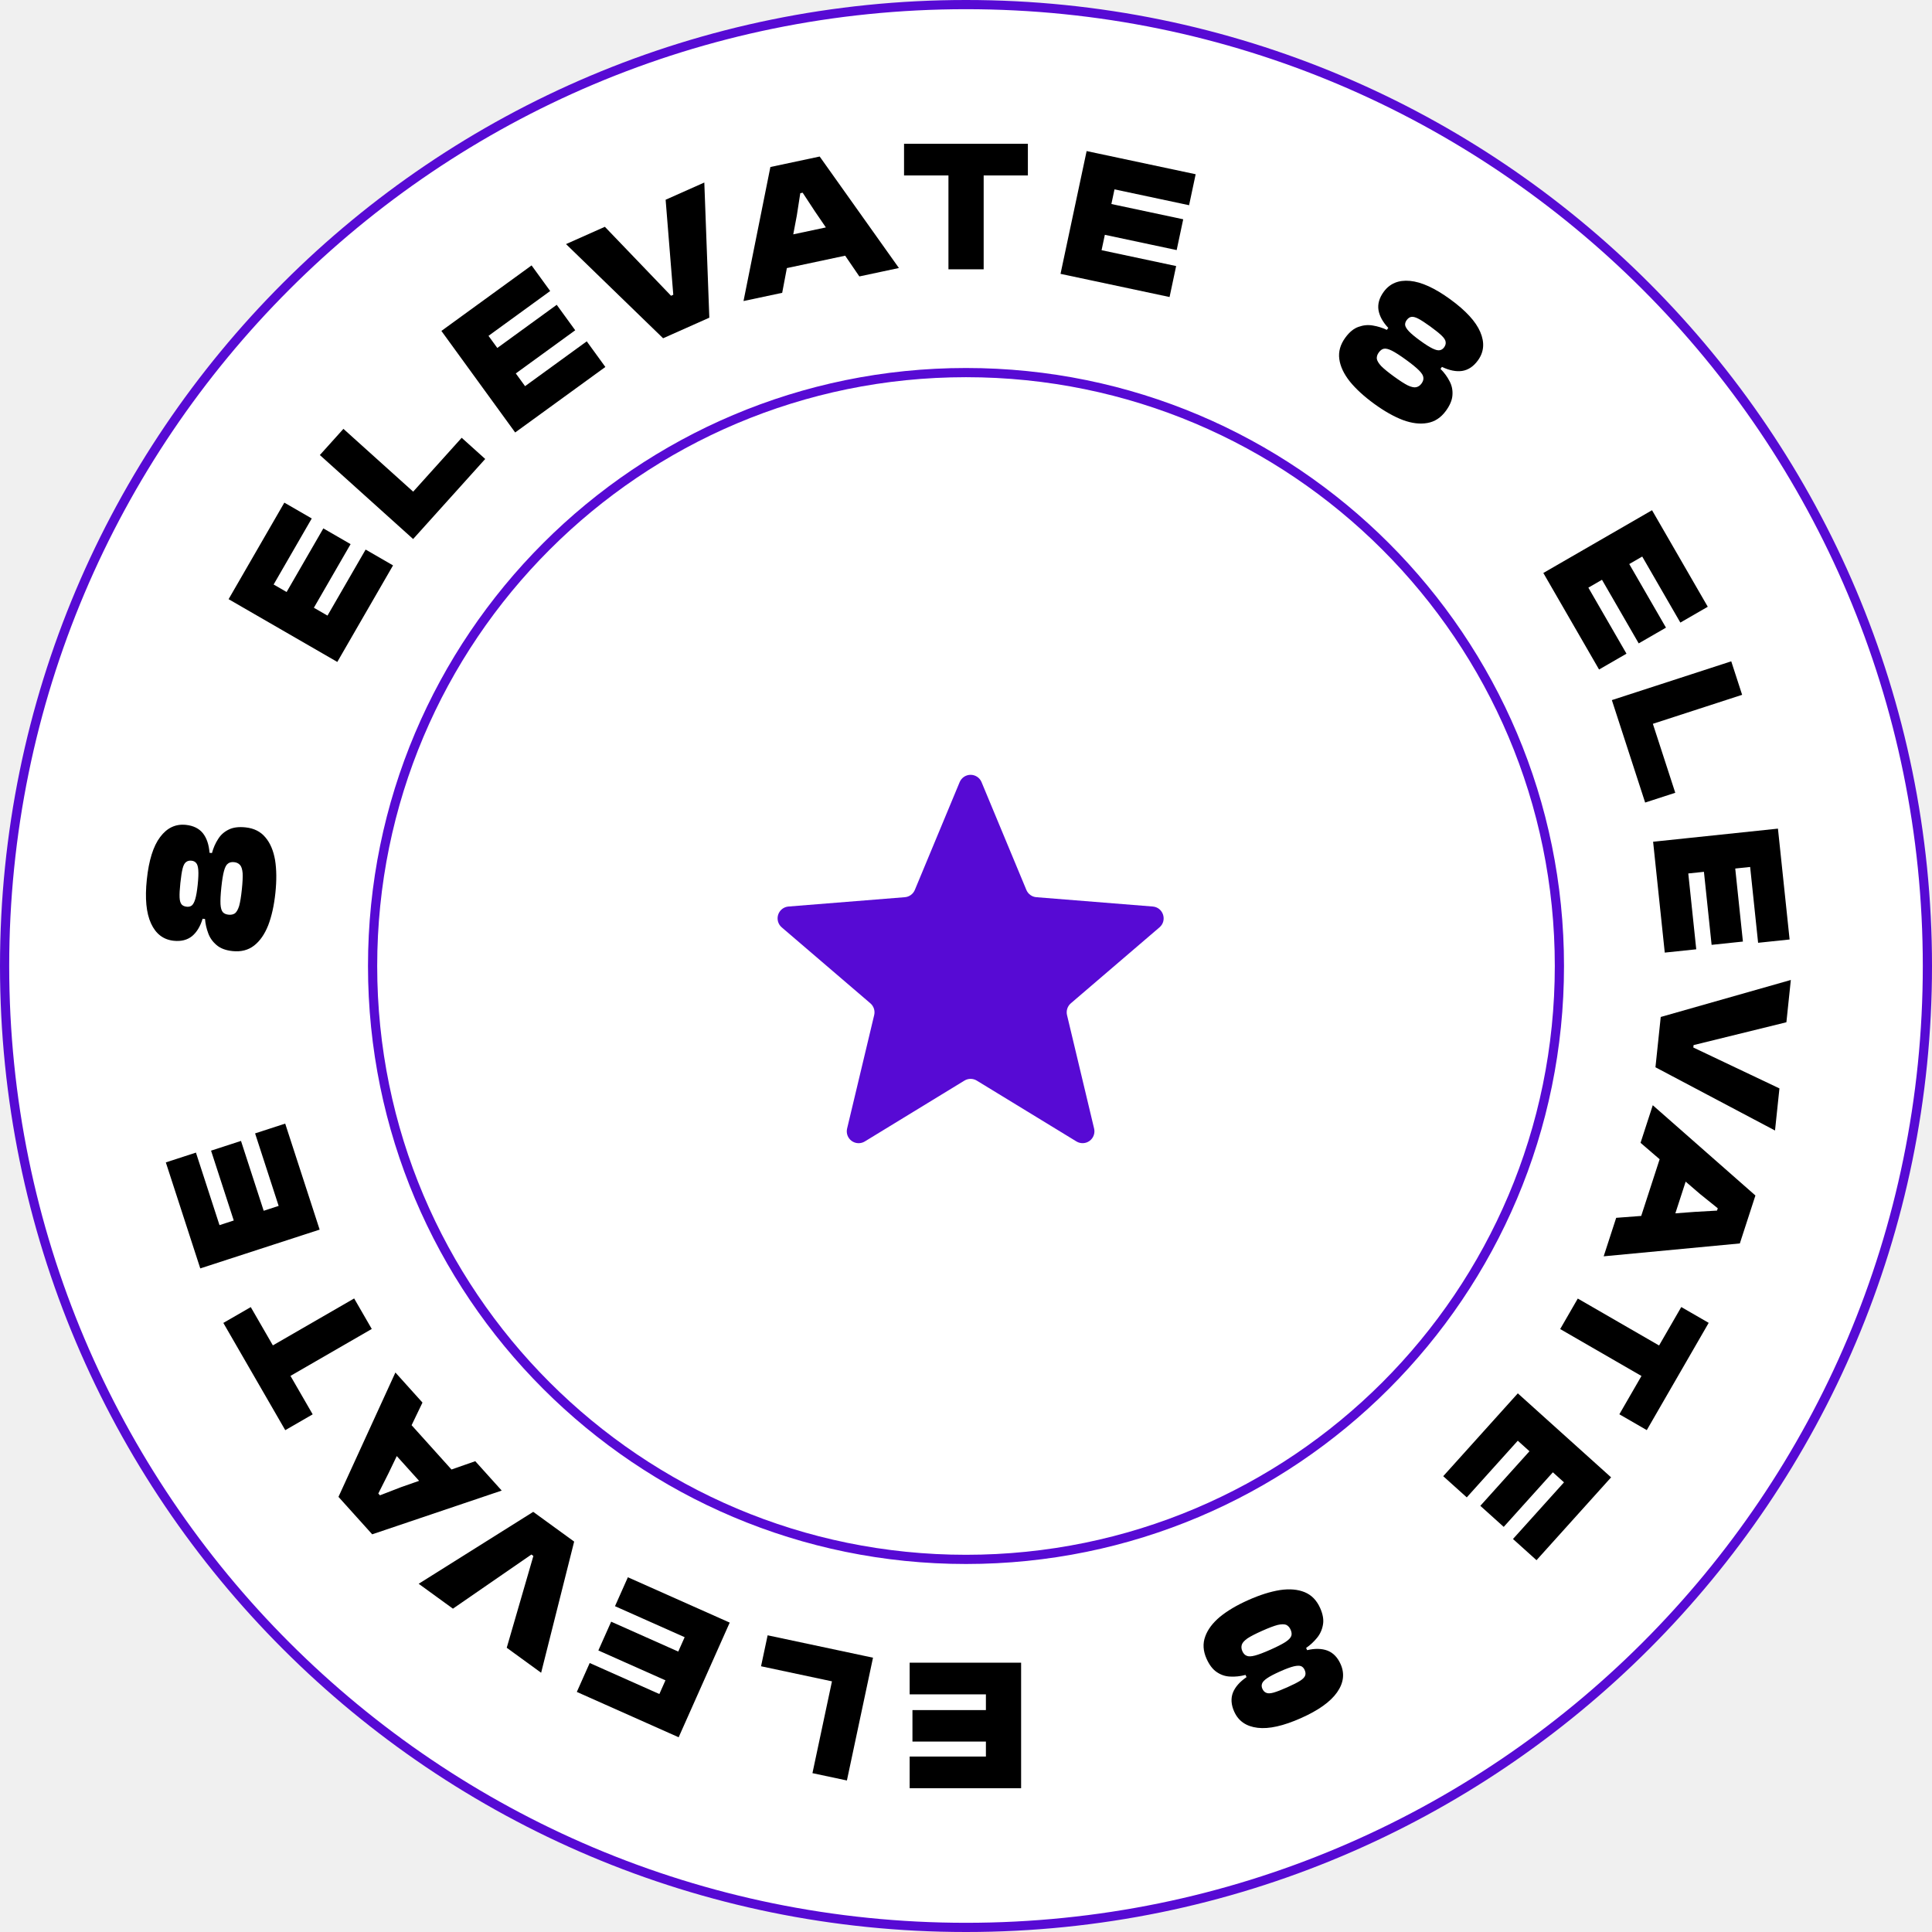
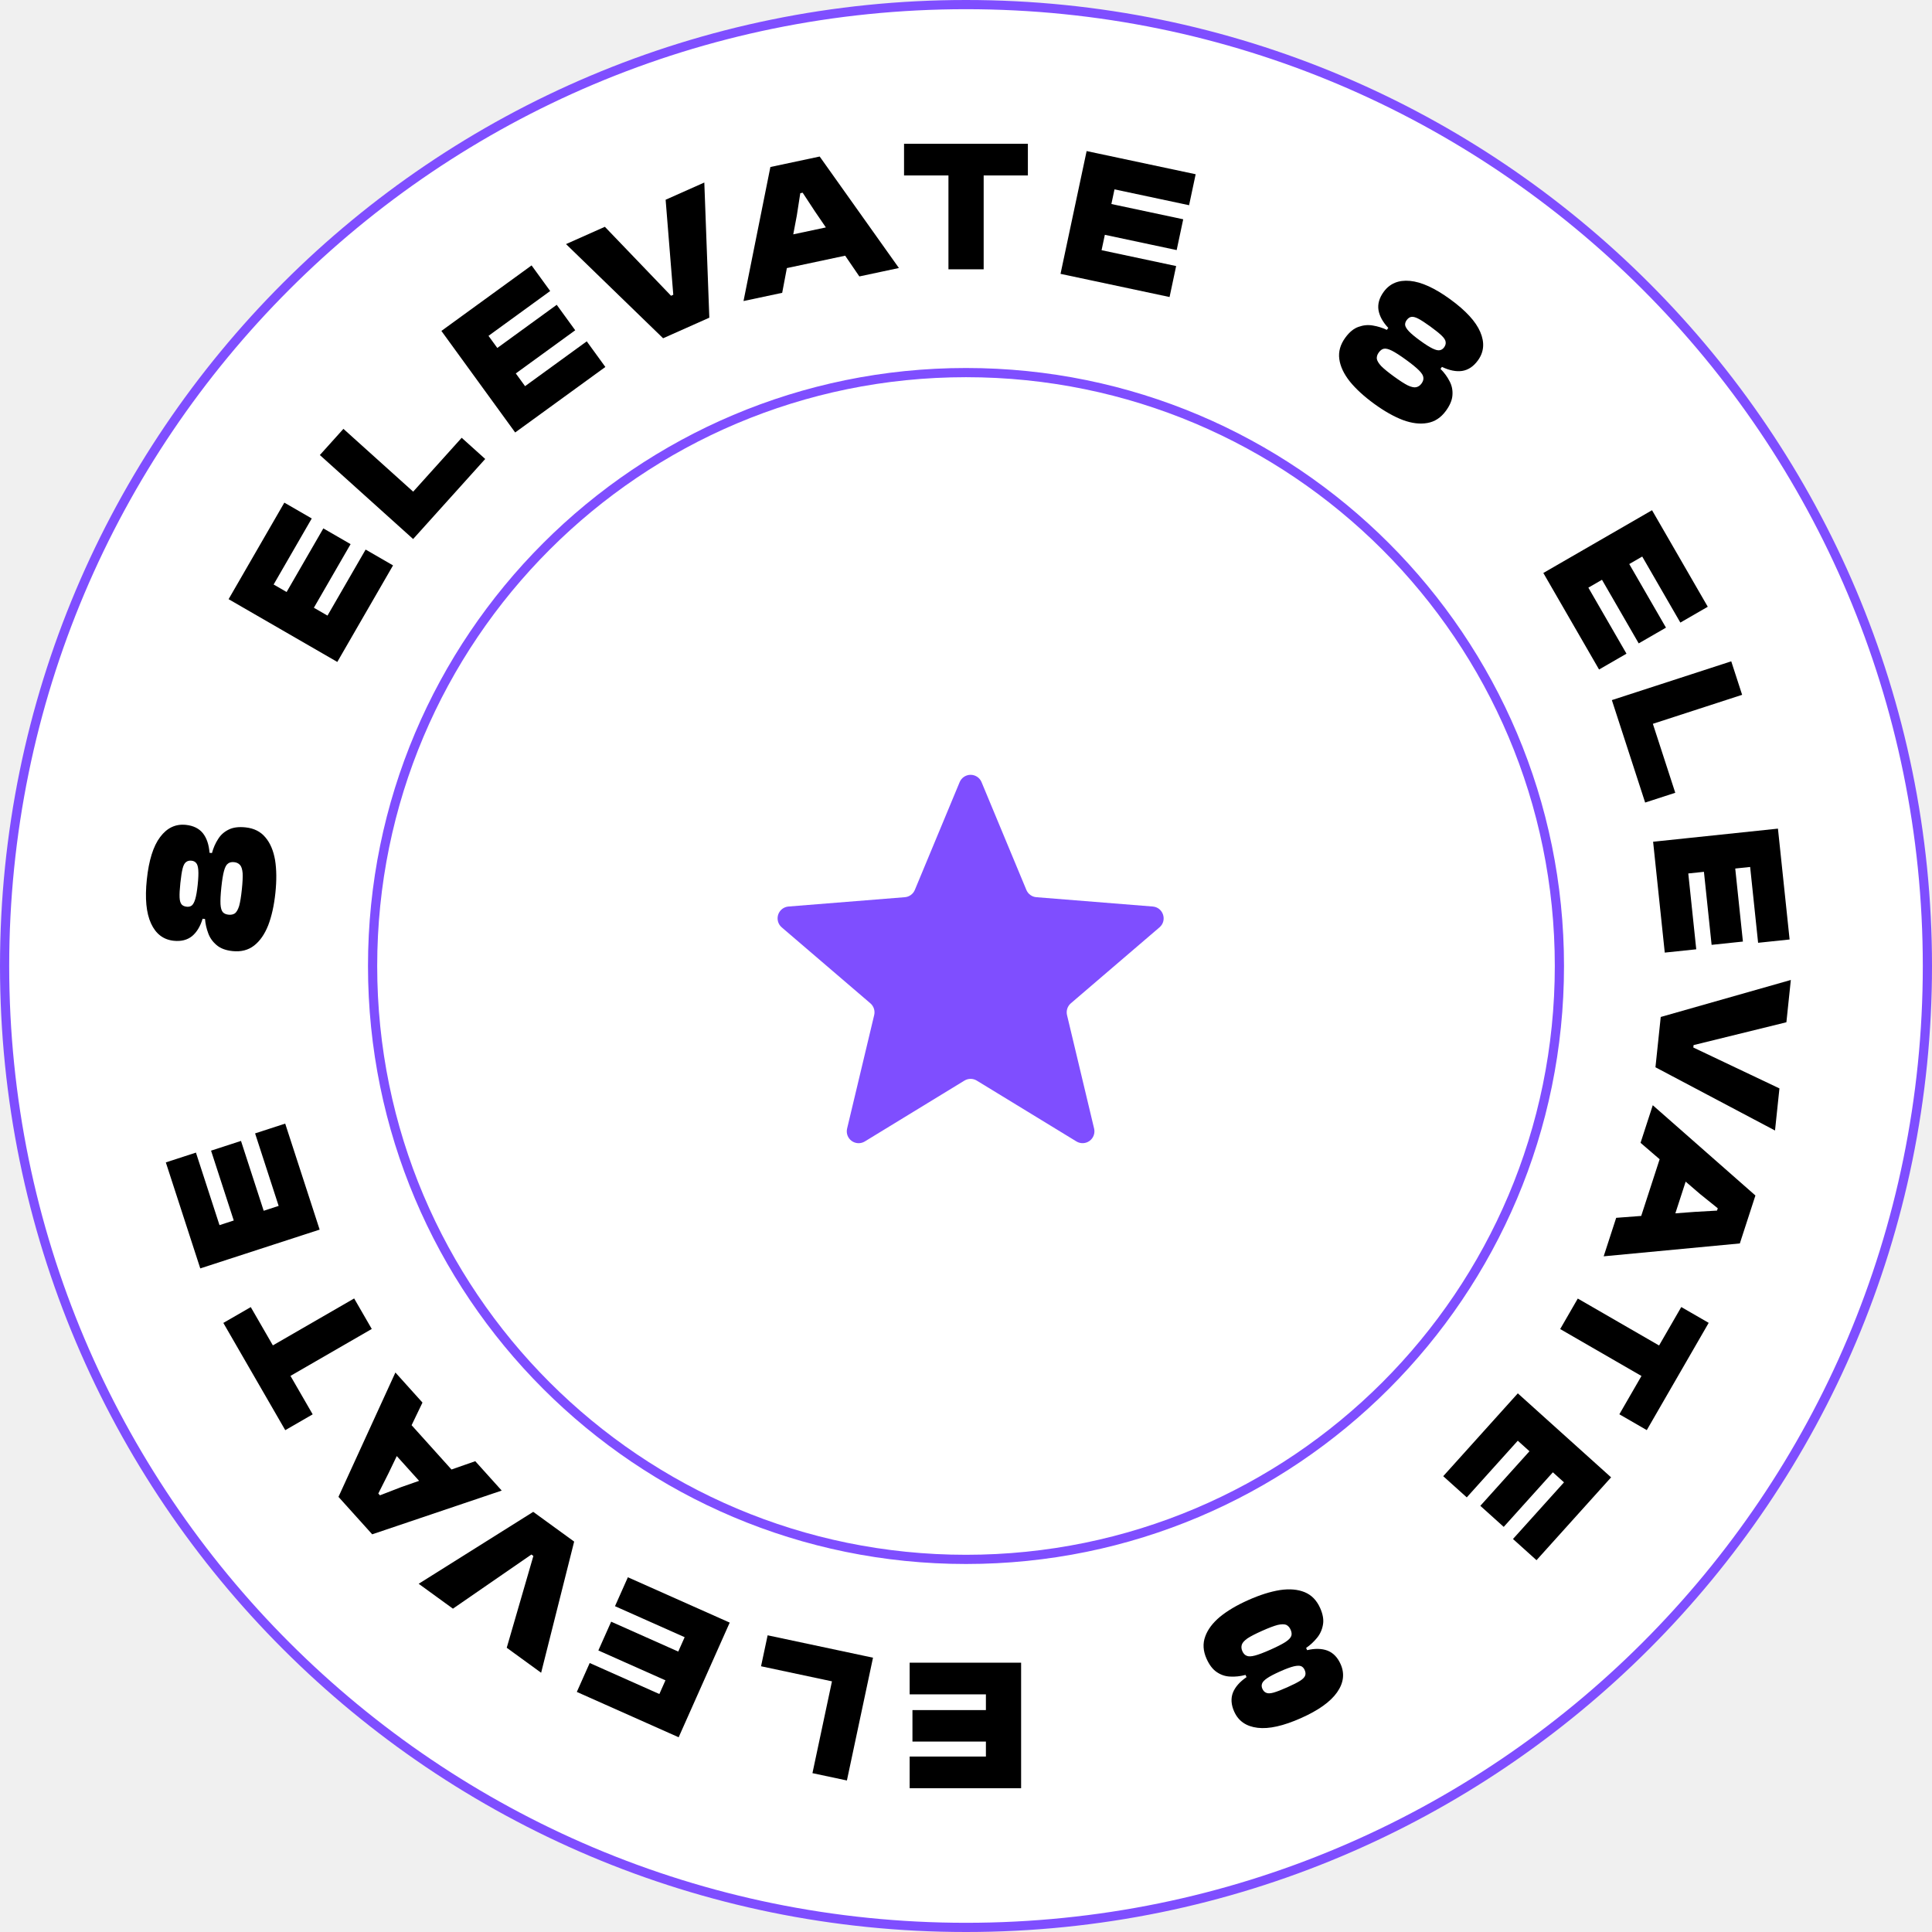
<svg xmlns="http://www.w3.org/2000/svg" width="165" height="165" viewBox="0 0 165 165" fill="none">
  <g clip-path="url(#clip0_197_181)">
-     <path d="M82.5 164.607C127.847 164.607 164.607 127.847 164.607 82.5C164.607 37.154 127.847 0.393 82.5 0.393C37.154 0.393 0.393 37.154 0.393 82.5C0.393 127.847 37.154 164.607 82.5 164.607Z" fill="white" stroke="#570AD4" stroke-width="0.786" />
-     <path d="M82.5 133.178C110.489 133.178 133.179 110.489 133.179 82.5C133.179 54.511 110.489 31.821 82.5 31.821C54.511 31.821 31.821 54.511 31.821 82.5C31.821 110.489 54.511 133.178 82.5 133.178Z" stroke="#570AD4" stroke-width="0.786" />
-     <path d="M81.957 66.8C82.033 66.614 82.163 66.456 82.329 66.344C82.496 66.232 82.692 66.172 82.893 66.172C83.094 66.172 83.29 66.232 83.457 66.344C83.624 66.456 83.753 66.614 83.829 66.8L87.656 76.003C87.727 76.175 87.845 76.324 87.996 76.434C88.147 76.544 88.325 76.609 88.511 76.624L98.447 77.42C99.345 77.492 99.709 78.614 99.025 79.199L91.455 85.685C91.314 85.806 91.208 85.963 91.15 86.14C91.093 86.317 91.085 86.507 91.127 86.688L93.441 96.384C93.487 96.579 93.475 96.782 93.406 96.97C93.337 97.158 93.213 97.32 93.051 97.438C92.889 97.556 92.697 97.623 92.497 97.63C92.297 97.638 92.099 97.587 91.928 97.482L83.421 92.288C83.262 92.191 83.079 92.139 82.893 92.139C82.707 92.139 82.524 92.191 82.365 92.288L73.858 97.484C73.687 97.589 73.489 97.64 73.29 97.632C73.09 97.624 72.897 97.557 72.735 97.44C72.573 97.322 72.45 97.159 72.38 96.972C72.311 96.784 72.299 96.58 72.345 96.386L74.659 86.688C74.702 86.507 74.694 86.317 74.636 86.14C74.578 85.963 74.473 85.806 74.331 85.685L66.761 79.199C66.61 79.069 66.5 78.897 66.446 78.704C66.392 78.511 66.397 78.307 66.458 78.117C66.52 77.927 66.637 77.76 66.793 77.635C66.95 77.511 67.14 77.436 67.34 77.42L77.275 76.624C77.461 76.609 77.639 76.544 77.79 76.434C77.941 76.324 78.059 76.175 78.13 76.003L81.957 66.8Z" fill="#570AD4" />
+     <path d="M82.5 164.607C127.847 164.607 164.607 127.847 164.607 82.5C164.607 37.154 127.847 0.393 82.5 0.393C37.154 0.393 0.393 37.154 0.393 82.5C0.393 127.847 37.154 164.607 82.5 164.607Z" fill="white" stroke="#7f4EFF" stroke-width="0.786" />
+     <path d="M82.5 133.178C110.489 133.178 133.179 110.489 133.179 82.5C133.179 54.511 110.489 31.821 82.5 31.821C54.511 31.821 31.821 54.511 31.821 82.5C31.821 110.489 54.511 133.178 82.5 133.178Z" stroke="#7f4EFF" stroke-width="0.786" />
+     <path d="M81.957 66.8C82.033 66.614 82.163 66.456 82.329 66.344C82.496 66.232 82.692 66.172 82.893 66.172C83.094 66.172 83.29 66.232 83.457 66.344C83.624 66.456 83.753 66.614 83.829 66.8L87.656 76.003C87.727 76.175 87.845 76.324 87.996 76.434C88.147 76.544 88.325 76.609 88.511 76.624L98.447 77.42C99.345 77.492 99.709 78.614 99.025 79.199L91.455 85.685C91.314 85.806 91.208 85.963 91.15 86.14C91.093 86.317 91.085 86.507 91.127 86.688L93.441 96.384C93.487 96.579 93.475 96.782 93.406 96.97C93.337 97.158 93.213 97.32 93.051 97.438C92.889 97.556 92.697 97.623 92.497 97.63C92.297 97.638 92.099 97.587 91.928 97.482L83.421 92.288C83.262 92.191 83.079 92.139 82.893 92.139C82.707 92.139 82.524 92.191 82.365 92.288L73.858 97.484C73.687 97.589 73.489 97.64 73.29 97.632C73.09 97.624 72.897 97.557 72.735 97.44C72.573 97.322 72.45 97.159 72.38 96.972C72.311 96.784 72.299 96.58 72.345 96.386L74.659 86.688C74.702 86.507 74.694 86.317 74.636 86.14C74.578 85.963 74.473 85.806 74.331 85.685L66.761 79.199C66.61 79.069 66.5 78.897 66.446 78.704C66.392 78.511 66.397 78.307 66.458 78.117C66.52 77.927 66.637 77.76 66.793 77.635C66.95 77.511 67.14 77.436 67.34 77.42L77.275 76.624C77.461 76.609 77.639 76.544 77.79 76.434C77.941 76.324 78.059 76.175 78.13 76.003L81.957 66.8Z" fill="#7f4EFF" />
    <path d="M84.2 142H87.207V152.72H84.2V142ZM77.688 142H86.391V144.704H77.688V142ZM77.927 146.048H86.391V148.736H77.927V146.048ZM77.688 150.016H86.391V152.72H77.688V150.016Z" fill="black" />
    <path d="M71.615 140.948L74.558 141.573L72.329 152.059L69.386 151.434L71.615 140.948ZM65.559 139.661L73.744 141.4L73.181 144.045L64.996 142.305L65.559 139.661Z" fill="black" />
    <path d="M59.572 137.352L62.32 138.576L57.96 148.369L55.212 147.146L59.572 137.352ZM53.623 134.704L61.574 138.244L60.475 140.714L52.523 137.174L53.623 134.704ZM52.196 138.499L59.928 141.942L58.835 144.398L51.102 140.955L52.196 138.499ZM50.362 142.027L58.314 145.567L57.214 148.037L49.263 144.497L50.362 142.027Z" fill="black" />
    <path d="M45.54 129.118L49.035 131.657L46.215 142.86L43.277 140.725L45.552 132.885L45.384 132.762L38.682 137.386L35.757 135.261L45.54 129.118Z" fill="black" />
    <path d="M40.589 124.791L42.848 127.3L31.787 131.036L28.907 127.838L33.769 117.217L36.081 119.785L33.182 125.819L32.31 127.552L32.449 127.706L34.253 127.008L40.589 124.791ZM34.254 120.72L39.542 126.594L37.533 128.403L32.244 122.529L34.254 120.72Z" fill="black" />
    <path d="M30.246 110.893L31.75 113.498L22.466 118.858L20.962 116.253L30.246 110.893ZM21.416 111.631L26.704 120.79L24.362 122.142L19.074 112.983L21.416 111.631Z" fill="black" />
    <path d="M26.37 102.153L27.299 105.014L17.104 108.327L16.174 105.466L26.37 102.153ZM24.357 95.96L27.047 104.238L24.475 105.074L21.786 96.796L24.357 95.96ZM20.582 97.439L23.197 105.489L20.641 106.32L18.025 98.27L20.582 97.439ZM16.734 98.437L19.423 106.715L16.852 107.551L14.162 99.273L16.734 98.437Z" fill="black" />
    <path d="M23.52 76.254C23.407 77.326 23.203 78.248 22.907 79.021C22.601 79.793 22.197 80.373 21.695 80.76C21.193 81.147 20.581 81.303 19.86 81.227C19.276 81.165 18.822 80.994 18.498 80.714C18.163 80.432 17.925 80.096 17.784 79.705C17.633 79.303 17.541 78.897 17.509 78.486L17.303 78.464C17.105 79.119 16.806 79.613 16.407 79.947C15.996 80.279 15.473 80.412 14.836 80.345C13.956 80.252 13.31 79.761 12.9 78.87C12.489 77.98 12.369 76.728 12.539 75.116C12.711 73.472 13.091 72.262 13.676 71.487C14.263 70.701 14.996 70.355 15.877 70.447C16.513 70.514 16.998 70.753 17.33 71.163C17.652 71.572 17.84 72.128 17.895 72.831L18.102 72.853C18.224 72.405 18.4 72.005 18.63 71.654C18.849 71.301 19.151 71.033 19.535 70.848C19.908 70.662 20.387 70.6 20.97 70.661C21.692 70.737 22.257 71.021 22.666 71.515C23.077 71.998 23.352 72.644 23.492 73.452C23.622 74.259 23.631 75.193 23.52 76.254ZM20.654 75.969C20.718 75.354 20.741 74.884 20.721 74.56C20.691 74.235 20.619 74.008 20.503 73.878C20.379 73.736 20.211 73.654 19.998 73.632C19.776 73.608 19.6 73.649 19.471 73.753C19.332 73.846 19.219 74.054 19.132 74.377C19.045 74.69 18.969 75.159 18.903 75.785C18.838 76.411 18.814 76.891 18.832 77.225C18.852 77.549 18.919 77.776 19.034 77.906C19.14 78.025 19.304 78.096 19.527 78.119C19.739 78.141 19.92 78.101 20.07 77.999C20.211 77.885 20.33 77.672 20.427 77.361C20.515 77.038 20.59 76.574 20.654 75.969ZM16.883 75.573C16.941 75.021 16.958 74.599 16.935 74.307C16.912 74.015 16.853 73.816 16.757 73.709C16.662 73.592 16.529 73.524 16.36 73.507C16.169 73.487 16.015 73.524 15.897 73.619C15.771 73.702 15.671 73.885 15.598 74.167C15.526 74.449 15.461 74.865 15.403 75.417C15.347 75.947 15.325 76.358 15.338 76.649C15.351 76.929 15.411 77.129 15.516 77.247C15.612 77.353 15.756 77.417 15.947 77.437C16.116 77.455 16.259 77.421 16.375 77.337C16.492 77.242 16.592 77.06 16.674 76.79C16.757 76.509 16.827 76.103 16.883 75.573Z" fill="black" />
    <path d="M30.311 53.927L28.807 56.532L19.523 51.172L21.027 48.567L30.311 53.927ZM33.567 48.287L29.215 55.825L26.873 54.473L31.226 46.935L33.567 48.287ZM29.942 46.471L25.71 53.801L23.382 52.457L27.614 45.127L29.942 46.471ZM26.625 44.279L22.273 51.817L19.931 50.465L24.284 42.927L26.625 44.279Z" fill="black" />
    <path d="M37.296 43.799L35.283 46.035L27.317 38.862L29.329 36.626L37.296 43.799ZM41.439 39.198L35.84 45.416L33.83 43.607L39.43 37.388L41.439 39.198Z" fill="black" />
    <path d="M46.431 35.167L43.998 36.935L37.697 28.263L40.13 26.494L46.431 35.167ZM51.7 31.34L44.658 36.456L43.069 34.268L50.111 29.152L51.7 31.34ZM49.126 28.206L42.279 33.181L40.699 31.006L47.546 26.031L49.126 28.206ZM46.988 24.854L39.947 29.971L38.357 27.783L45.399 22.667L46.988 24.854Z" fill="black" />
    <path d="M60.579 27.132L56.632 28.889L48.34 20.847L51.658 19.369L57.311 25.26L57.501 25.175L56.847 17.059L60.151 15.588L60.579 27.132Z" fill="black" />
    <path d="M66.802 25.008L63.499 25.71L65.794 14.263L70.004 13.368L76.771 22.889L73.391 23.608L69.615 18.08L68.55 16.458L68.347 16.501L68.05 18.413L66.802 25.008ZM73.495 21.557L65.763 23.201L65.201 20.556L72.932 18.912L73.495 21.557Z" fill="black" />
    <path d="M84.009 23H81.001V12.28L84.009 12.28V23ZM87.785 14.984L77.209 14.984V12.28L87.785 12.28V14.984Z" fill="black" />
    <path d="M93.516 24.013L90.573 23.388L92.802 12.902L95.744 13.527L93.516 24.013ZM99.885 25.367L91.371 23.557L91.934 20.912L100.447 22.722L99.885 25.367ZM100.492 21.358L92.213 19.598L92.772 16.968L101.051 18.728L100.492 21.358ZM101.552 17.526L93.038 15.716L93.6 13.072L102.114 14.881L101.552 17.526Z" fill="black" />
    <path d="M117.37 34.494C116.499 33.861 115.802 33.223 115.28 32.58C114.765 31.929 114.465 31.289 114.381 30.661C114.296 30.033 114.467 29.425 114.894 28.839C115.239 28.364 115.614 28.056 116.019 27.916C116.431 27.767 116.841 27.728 117.249 27.801C117.673 27.871 118.071 27.996 118.442 28.173L118.565 28.005C118.096 27.507 117.818 27.001 117.729 26.488C117.646 25.967 117.793 25.447 118.169 24.929C118.69 24.213 119.438 23.9 120.414 23.989C121.391 24.079 122.535 24.601 123.846 25.553C125.184 26.525 126.042 27.459 126.42 28.353C126.808 29.254 126.741 30.063 126.22 30.779C125.844 31.297 125.395 31.597 124.874 31.679C124.359 31.753 123.783 31.638 123.147 31.334L123.025 31.503C123.352 31.833 123.61 32.185 123.799 32.56C123.995 32.926 124.076 33.322 124.044 33.747C124.019 34.163 123.834 34.609 123.489 35.083C123.062 35.67 122.533 36.017 121.901 36.125C121.278 36.239 120.581 36.155 119.811 35.872C119.047 35.581 118.233 35.121 117.37 34.494ZM119.05 32.155C119.551 32.519 119.946 32.773 120.236 32.918C120.533 33.054 120.766 33.105 120.936 33.071C121.121 33.034 121.277 32.929 121.402 32.756C121.534 32.575 121.586 32.402 121.56 32.239C121.549 32.072 121.426 31.87 121.19 31.633C120.962 31.402 120.594 31.101 120.085 30.731C119.575 30.361 119.171 30.101 118.873 29.95C118.582 29.805 118.352 29.749 118.182 29.784C118.027 29.816 117.883 29.923 117.752 30.104C117.626 30.277 117.57 30.454 117.584 30.635C117.612 30.814 117.737 31.023 117.958 31.263C118.194 31.5 118.558 31.798 119.05 32.155ZM121.279 29.087C121.728 29.413 122.084 29.639 122.349 29.765C122.613 29.892 122.815 29.94 122.956 29.91C123.105 29.886 123.229 29.805 123.33 29.667C123.443 29.512 123.487 29.36 123.464 29.211C123.455 29.059 123.347 28.882 123.139 28.678C122.931 28.474 122.602 28.209 122.154 27.883C121.722 27.57 121.377 27.346 121.119 27.211C120.87 27.083 120.668 27.034 120.512 27.067C120.372 27.096 120.245 27.189 120.132 27.344C120.032 27.483 119.989 27.623 120.004 27.766C120.028 27.915 120.136 28.092 120.329 28.298C120.531 28.511 120.848 28.774 121.279 29.087Z" fill="black" />
    <path d="M133.31 51.54L131.806 48.935L141.09 43.575L142.594 46.18L133.31 51.54ZM136.566 57.179L132.214 49.641L134.556 48.289L138.908 55.827L136.566 57.179ZM139.952 54.947L135.72 47.617L138.048 46.273L142.28 53.603L139.952 54.947ZM143.508 53.171L139.156 45.633L141.498 44.281L145.85 51.819L143.508 53.171Z" fill="black" />
    <path d="M138.589 62.652L137.659 59.792L147.855 56.479L148.784 59.34L138.589 62.652ZM140.502 68.541L137.916 60.583L140.488 59.747L143.074 67.706L140.502 68.541Z" fill="black" />
    <path d="M141.497 74.88L141.182 71.888L151.843 70.768L152.158 73.759L141.497 74.88ZM142.177 81.356L141.267 72.7L143.957 72.417L144.866 81.074L142.177 81.356ZM146.178 80.694L145.293 72.277L147.967 71.996L148.851 80.413L146.178 80.694ZM150.149 80.518L149.24 71.862L151.929 71.579L152.839 80.236L150.149 80.518Z" fill="black" />
    <path d="M141.382 91.149L141.833 86.853L152.944 83.693L152.565 87.305L144.637 89.255L144.616 89.462L151.971 92.954L151.593 96.55L141.382 91.149Z" fill="black" />
    <path d="M140.109 97.601L141.153 94.39L149.919 102.1L148.589 106.194L136.96 107.294L138.028 104.007L144.703 103.501L146.64 103.39L146.704 103.192L145.197 101.979L140.109 97.601ZM139.751 105.122L142.194 97.605L144.766 98.441L142.323 105.958L139.751 105.122Z" fill="black" />
    <path d="M133.245 113.506L134.749 110.901L144.033 116.261L142.529 118.866L133.245 113.506ZM138.299 120.785L143.587 111.625L145.929 112.977L140.641 122.137L138.299 120.785Z" fill="black" />
    <path d="M127.614 121.233L129.627 118.998L137.594 126.171L135.581 128.406L127.614 121.233ZM123.257 126.072L129.081 119.604L131.091 121.413L125.267 127.882L123.257 126.072ZM126.426 128.603L132.089 122.313L134.087 124.111L128.423 130.401L126.426 128.603ZM129.214 131.436L135.038 124.968L137.048 126.777L131.224 133.246L129.214 131.436Z" fill="black" />
    <path d="M106.61 136.651C107.594 136.213 108.495 135.929 109.313 135.798C110.134 135.677 110.838 135.738 111.425 135.979C112.011 136.22 112.451 136.672 112.746 137.334C112.985 137.87 113.064 138.349 112.983 138.77C112.906 139.201 112.734 139.576 112.467 139.893C112.194 140.225 111.888 140.507 111.548 140.74L111.633 140.93C112.298 140.774 112.876 140.785 113.364 140.965C113.857 141.154 114.234 141.541 114.494 142.126C114.854 142.934 114.751 143.739 114.185 144.54C113.62 145.341 112.596 146.071 111.115 146.73C109.604 147.403 108.367 147.679 107.403 147.56C106.43 147.444 105.763 146.982 105.403 146.173C105.142 145.589 105.107 145.05 105.296 144.557C105.489 144.074 105.877 143.633 106.458 143.234L106.374 143.044C105.924 143.162 105.49 143.21 105.071 143.186C104.656 143.172 104.272 143.045 103.92 142.805C103.573 142.575 103.279 142.191 103.041 141.656C102.746 140.993 102.71 140.361 102.932 139.76C103.145 139.163 103.567 138.602 104.197 138.076C104.831 137.56 105.635 137.085 106.61 136.651ZM107.796 139.276C107.231 139.527 106.813 139.743 106.542 139.921C106.276 140.11 106.115 140.287 106.06 140.451C105.999 140.63 106.013 140.817 106.099 141.012C106.19 141.216 106.313 141.348 106.468 141.408C106.618 141.482 106.855 141.475 107.178 141.39C107.492 141.308 107.937 141.139 108.512 140.884C109.087 140.628 109.514 140.408 109.795 140.225C110.065 140.046 110.228 139.874 110.283 139.709C110.333 139.559 110.312 139.381 110.221 139.177C110.134 138.982 110.009 138.845 109.846 138.766C109.677 138.701 109.433 138.704 109.115 138.776C108.791 138.862 108.351 139.028 107.796 139.276ZM109.338 142.74C108.831 142.965 108.457 143.161 108.216 143.327C107.975 143.493 107.832 143.644 107.787 143.781C107.733 143.921 107.741 144.07 107.81 144.226C107.889 144.401 107.998 144.516 108.139 144.57C108.274 144.638 108.482 144.633 108.763 144.555C109.043 144.477 109.437 144.325 109.943 144.099C110.431 143.882 110.797 143.696 111.043 143.54C111.279 143.388 111.422 143.237 111.471 143.086C111.516 142.95 111.499 142.794 111.421 142.618C111.351 142.462 111.251 142.355 111.12 142.297C110.979 142.243 110.771 142.248 110.496 142.312C110.211 142.38 109.825 142.523 109.338 142.74Z" fill="black" />
  </g>
  <defs>
    <clipPath id="clip0_197_181">
      <rect width="165" height="165" fill="white" />
    </clipPath>
  </defs>
</svg>
